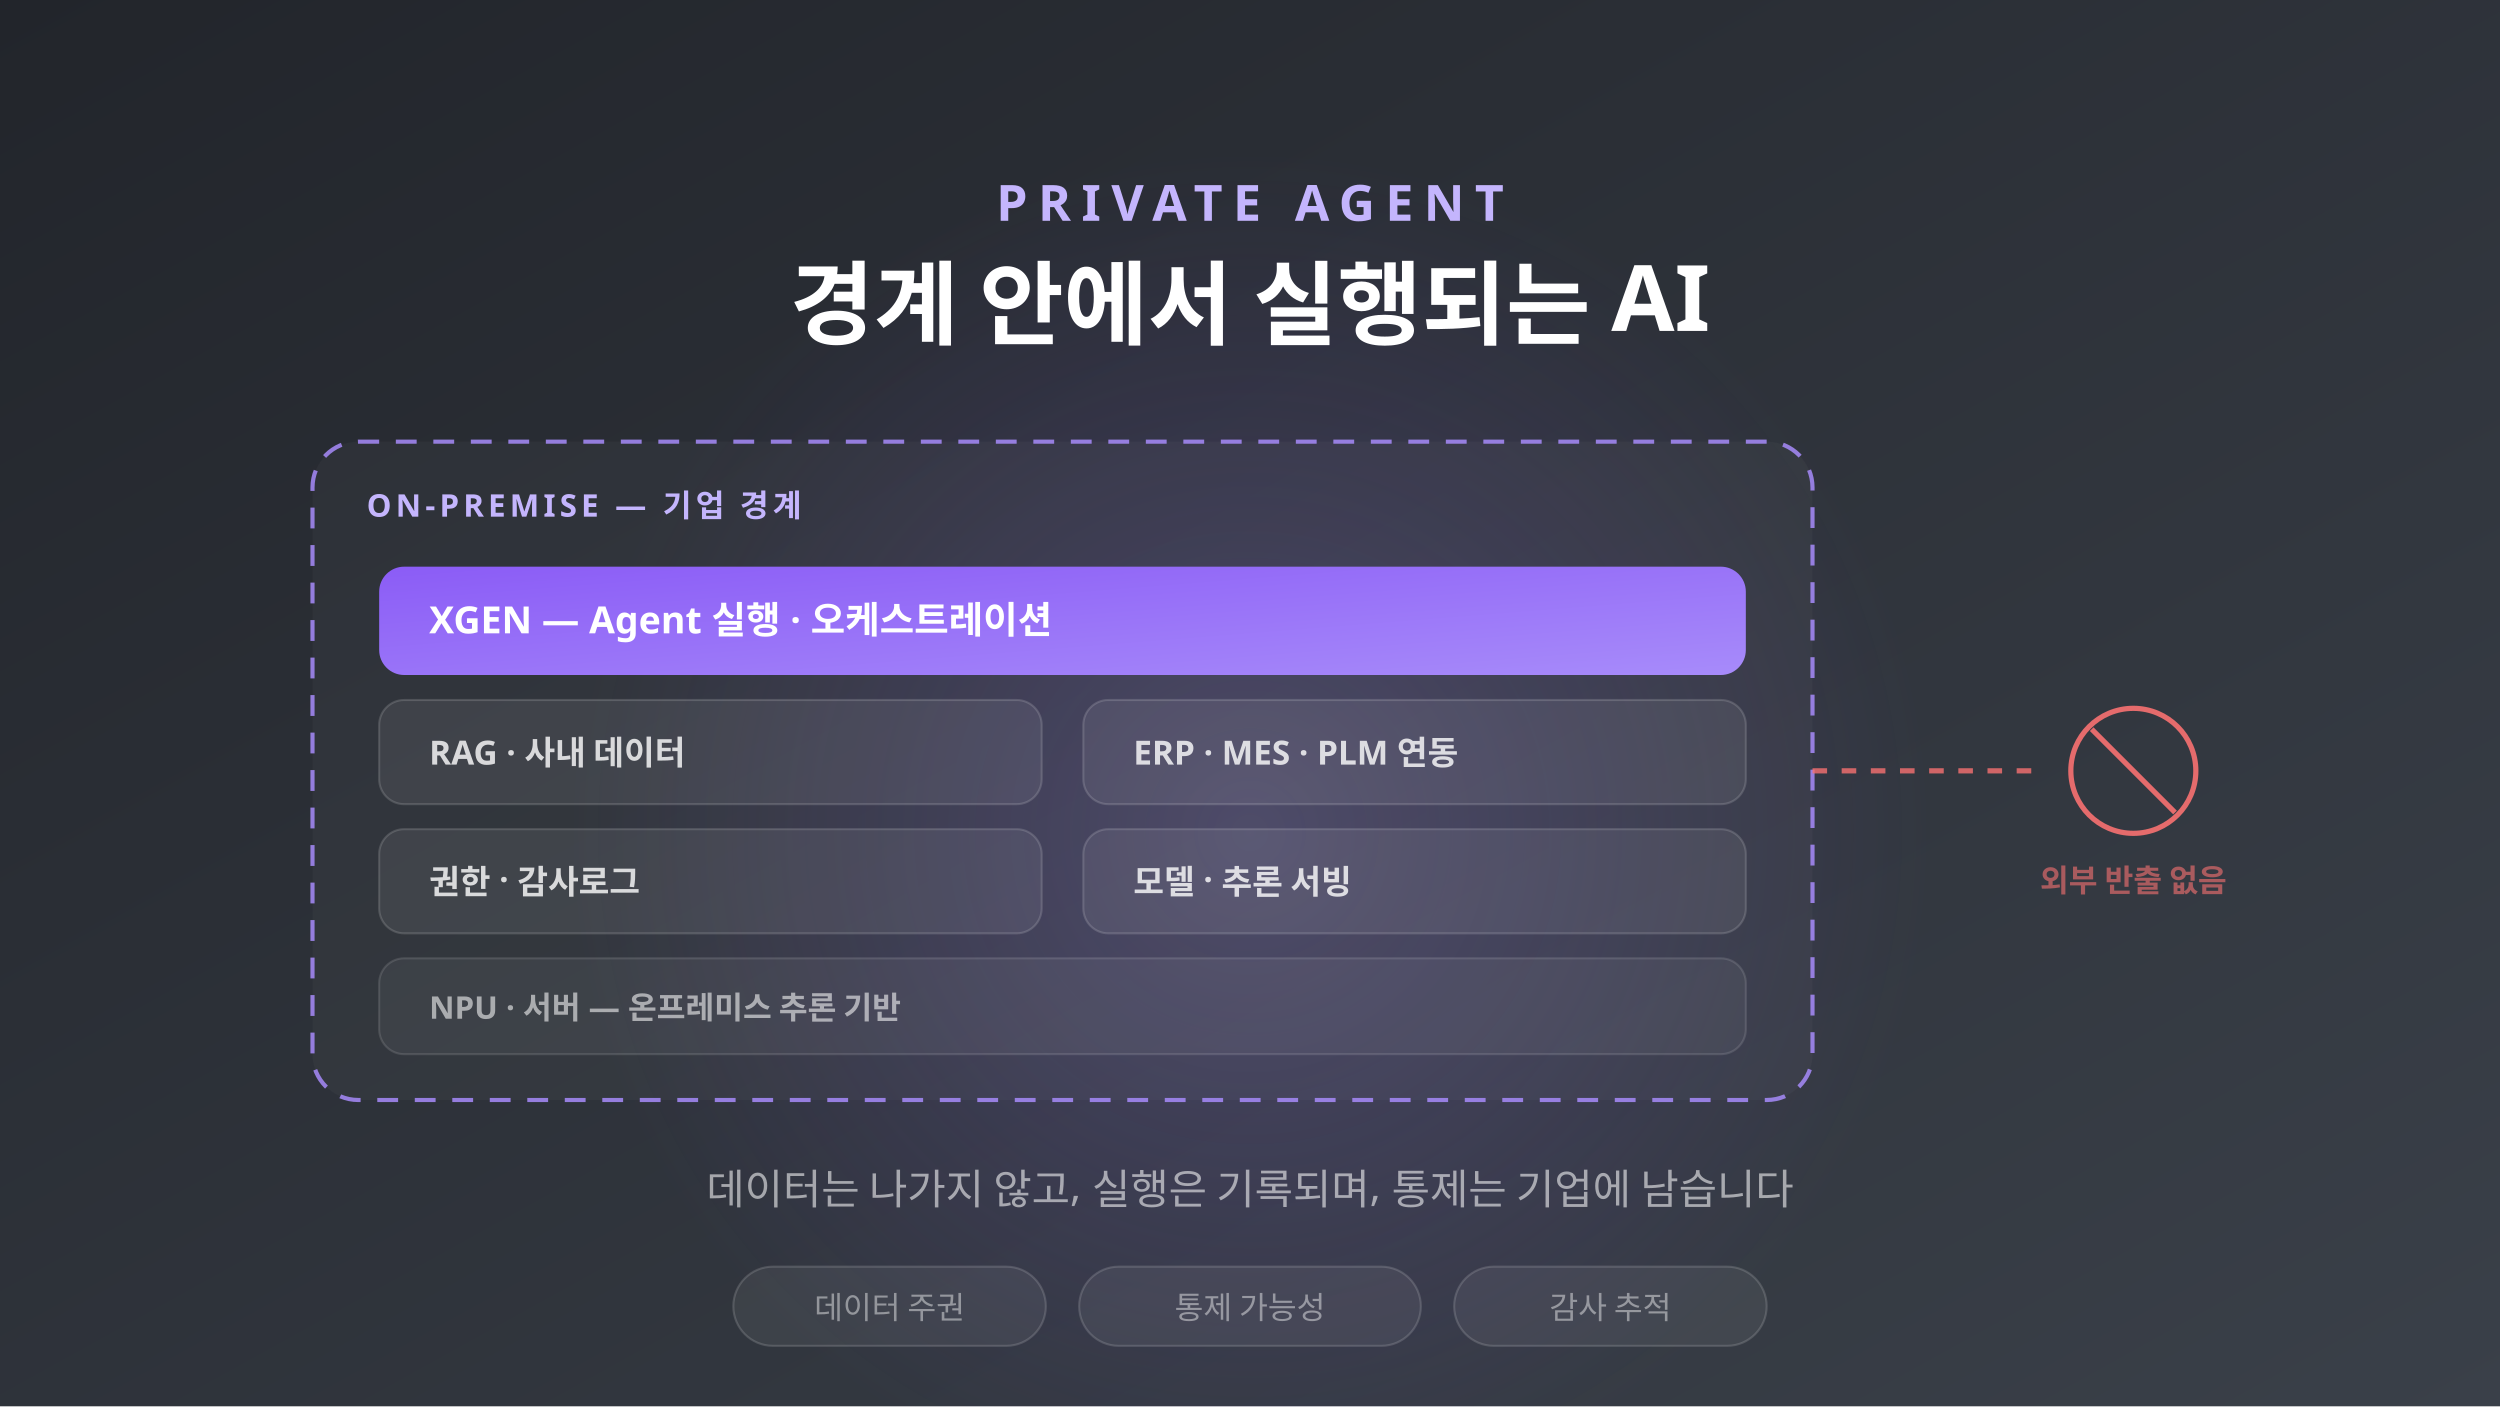
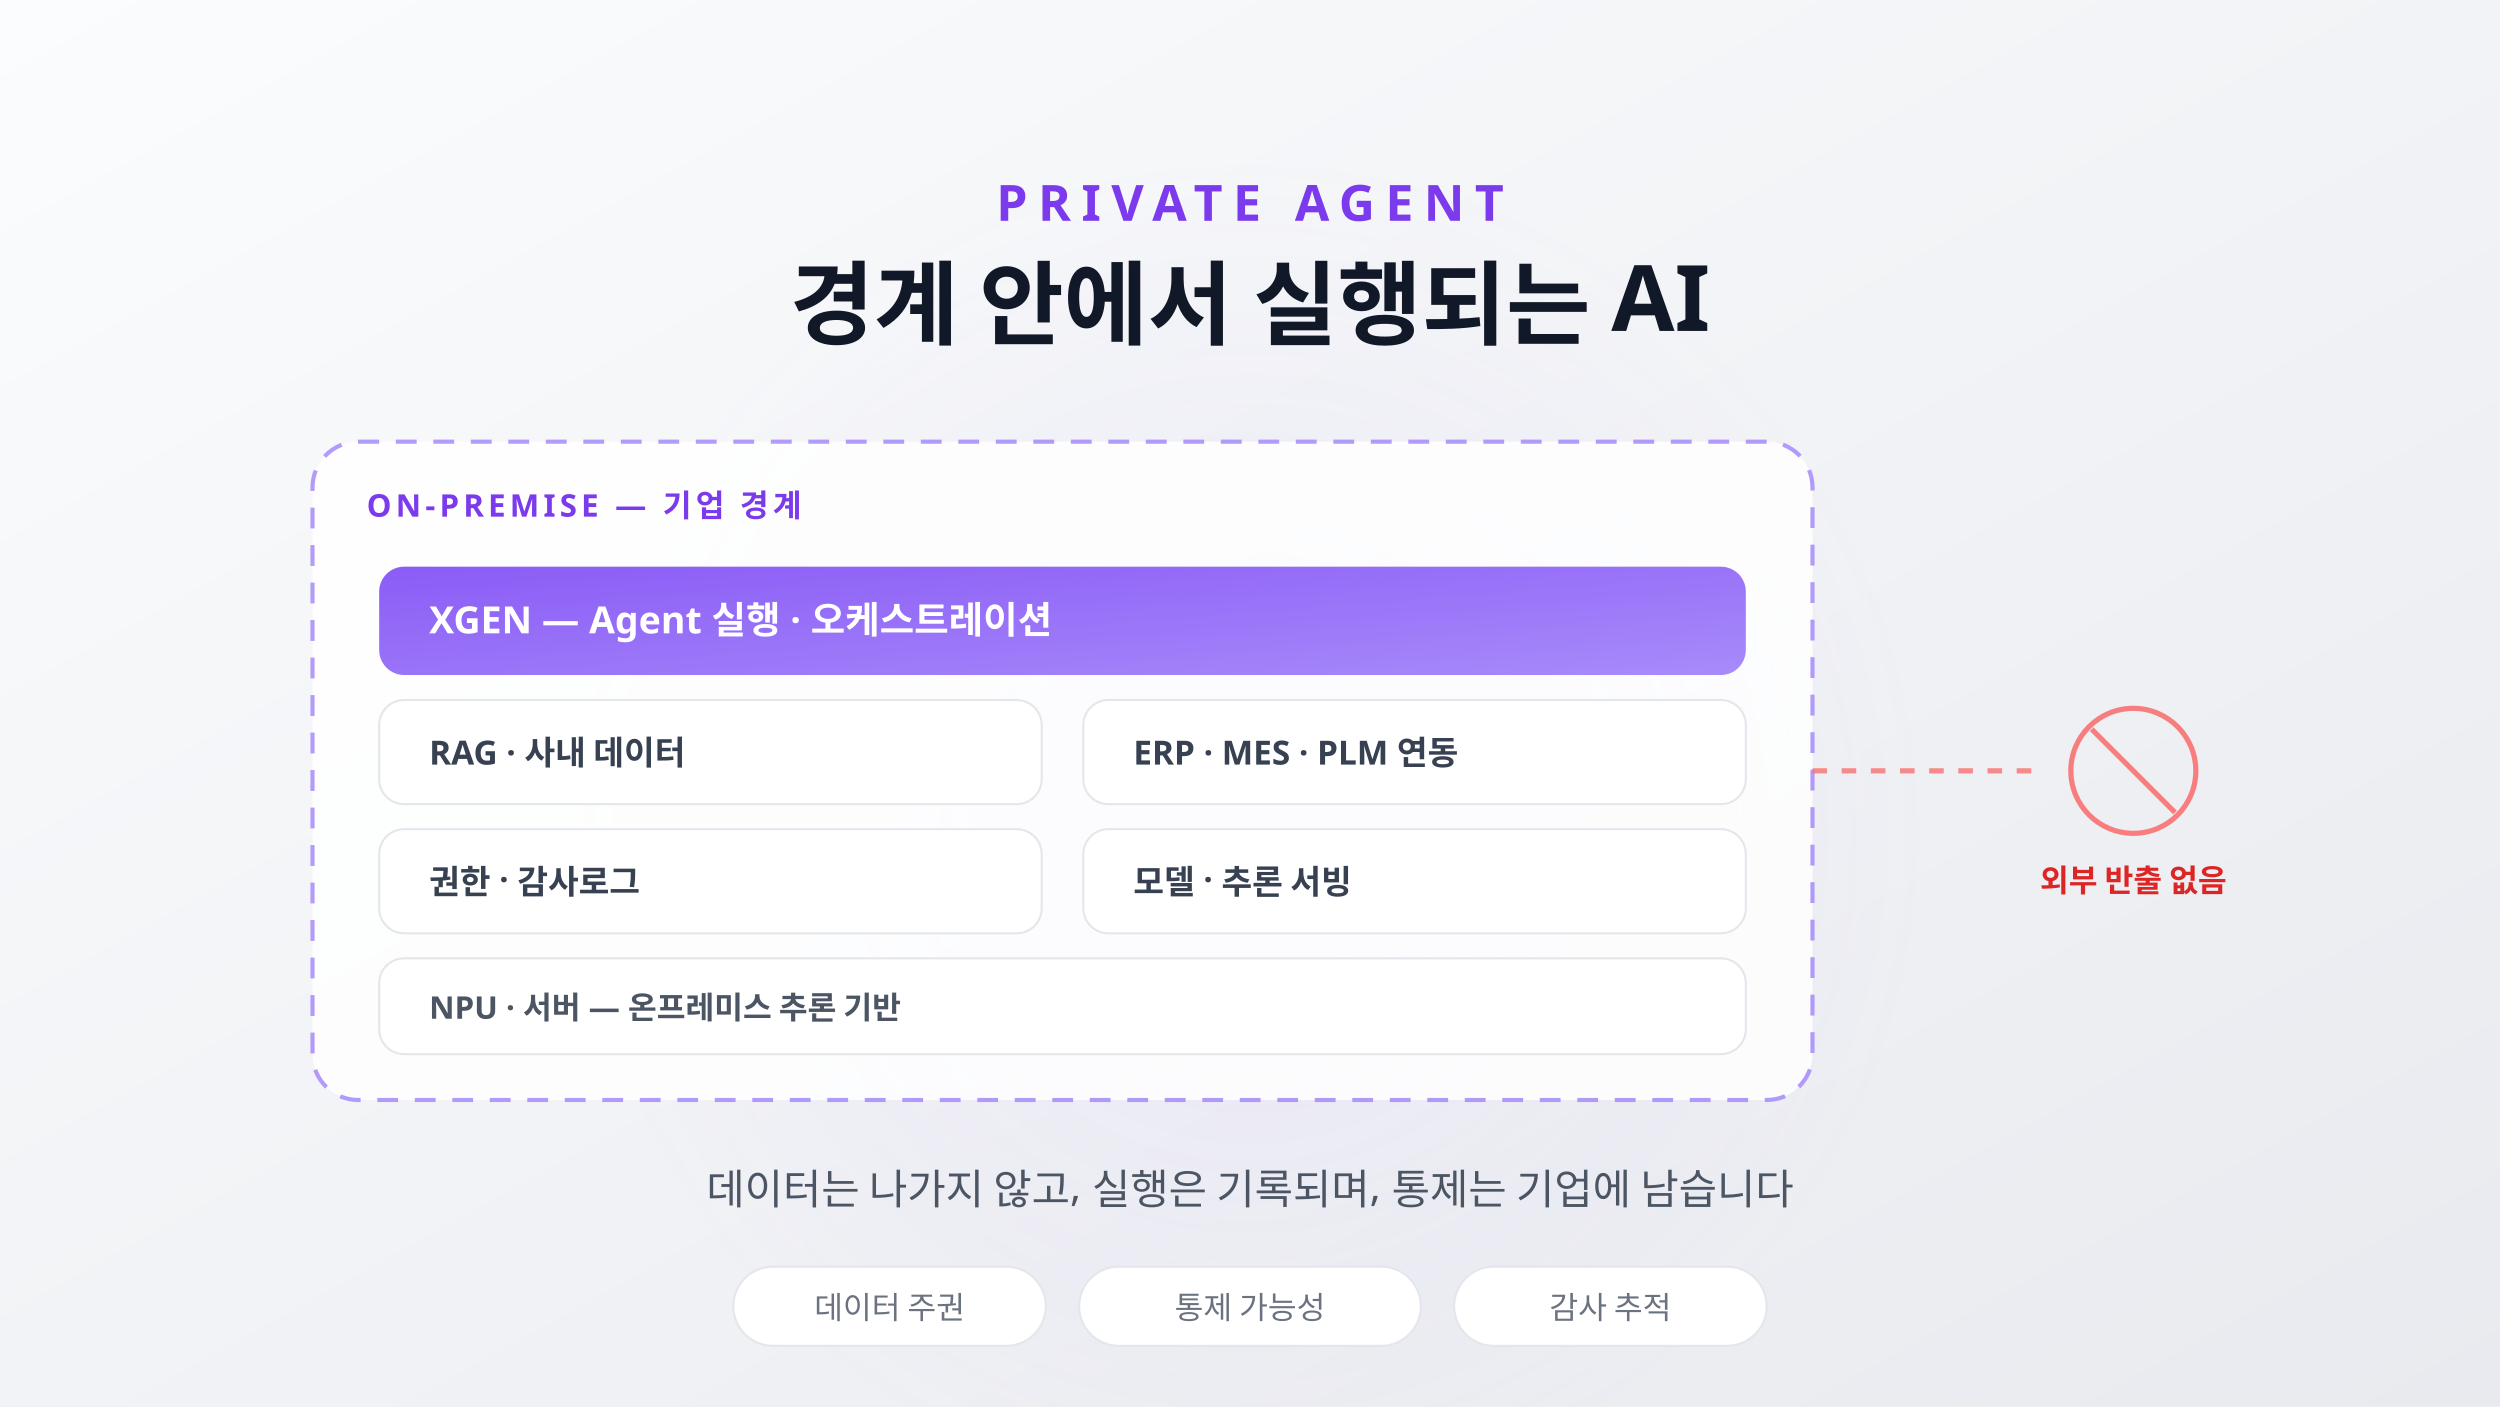
<svg xmlns="http://www.w3.org/2000/svg" viewBox="0 0 1200 675" role="img" aria-label="온프레미스 AI Agent — 기업 경계 안에서 실행되고 감사되는 XGEN 운영 계층">
  <defs>
    <linearGradient id="bg" x1="0" y1="0" x2="1" y2="1">
-       <stop offset="0" stop-color="#22252b" />
-       <stop offset="1" stop-color="#3a4049" />
+       <stop offset="0" stop-color="#fbfcfd" />
+       <stop offset="1" stop-color="#e8eaef" />
    </linearGradient>
    <linearGradient id="brand" x1="0" y1="0" x2="1" y2="1">
      <stop offset="0" stop-color="#8b5cf6" />
      <stop offset="1" stop-color="#a78bfa" />
    </linearGradient>
    <radialGradient id="glow" cx="50%" cy="50%" r="50%">
-       <stop offset="0" stop-color="#a78bfa" stop-opacity="0.22" />
-       <stop offset="1" stop-color="#8b5cf6" stop-opacity="0" />
+       <stop offset="0" stop-color="#a78bfa" stop-opacity="0.09" />
+       <stop offset="1" stop-color="#a78bfa" stop-opacity="0" />
    </radialGradient>
  </defs>
  <rect width="1200" height="675" fill="url(#bg)" />
  <circle cx="600" cy="400" r="330" fill="url(#glow)" />
-   <text x="600" y="106" text-anchor="middle" font-family="Pretendard,'Pretendard Variable','Malgun Gothic','Apple SD Gothic Neo','Noto Sans KR',sans-serif" font-size="24" font-weight="600" fill="#c4b5fd" letter-spacing="5">PRIVATE AGENT</text>
-   <text x="600" y="162" text-anchor="middle" font-family="Pretendard,'Pretendard Variable','Malgun Gothic','Apple SD Gothic Neo','Noto Sans KR',sans-serif" font-size="44" font-weight="700" fill="#ffffff">경계 안에서 실행되는 AI</text>
-   <rect x="150" y="212" width="720" height="316" rx="22" fill="#ffffff08" stroke="#a78bfa" stroke-width="2" stroke-dasharray="10 8" opacity="0.85" />
-   <text x="176" y="248" font-family="Pretendard,'Pretendard Variable','Malgun Gothic','Apple SD Gothic Neo','Noto Sans KR',sans-serif" font-size="15" font-weight="700" fill="#c4b5fd" letter-spacing="2">ON-PREMISE — 기업 경계</text>
+   <text x="600" y="106" text-anchor="middle" font-family="Pretendard,'Pretendard Variable','Malgun Gothic','Apple SD Gothic Neo','Noto Sans KR',sans-serif" font-size="24" font-weight="600" fill="#7c3aed" letter-spacing="5">PRIVATE AGENT</text>
+   <text x="600" y="162" text-anchor="middle" font-family="Pretendard,'Pretendard Variable','Malgun Gothic','Apple SD Gothic Neo','Noto Sans KR',sans-serif" font-size="44" font-weight="700" fill="#111827">경계 안에서 실행되는 AI</text>
+   <rect x="150" y="212" width="720" height="316" rx="22" fill="#ffffff" stroke="#a78bfa" stroke-width="2" stroke-dasharray="10 8" opacity="0.85" />
+   <text x="176" y="248" font-family="Pretendard,'Pretendard Variable','Malgun Gothic','Apple SD Gothic Neo','Noto Sans KR',sans-serif" font-size="15" font-weight="700" fill="#7c3aed" letter-spacing="2">ON-PREMISE — 기업 경계</text>
  <g font-family="Pretendard,'Pretendard Variable','Malgun Gothic','Apple SD Gothic Neo','Noto Sans KR',sans-serif">
    <rect x="182" y="272" width="656" height="52" rx="12" fill="url(#brand)" />
    <text x="206" y="304" font-size="18" font-weight="700" fill="#ffffff">XGEN — Agent 실행 · 오케스트레이션</text>
-     <rect x="182" y="336" width="318" height="50" rx="12" fill="#ffffff12" stroke="#ffffff26" />
-     <text x="206" y="367" font-size="16" font-weight="600" fill="#ffffffcc">RAG · 사내 데이터</text>
-     <rect x="520" y="336" width="318" height="50" rx="12" fill="#ffffff12" stroke="#ffffff26" />
-     <text x="544" y="367" font-size="16" font-weight="600" fill="#ffffffcc">ERP · MES · PLM 연동</text>
-     <rect x="182" y="398" width="318" height="50" rx="12" fill="#ffffff12" stroke="#ffffff26" />
-     <text x="206" y="429" font-size="16" font-weight="600" fill="#ffffffcc">권한 · 감사로그</text>
-     <rect x="520" y="398" width="318" height="50" rx="12" fill="#ffffff12" stroke="#ffffff26" />
-     <text x="544" y="429" font-size="16" font-weight="600" fill="#ffffffcc">모델 · 추론 서빙</text>
-     <rect x="182" y="460" width="656" height="46" rx="12" fill="#ffffff0d" stroke="#ffffff1f" />
-     <text x="206" y="489" font-size="15" font-weight="600" fill="#ffffff8f">NPU · 서버 — 온프레미스 추론 기반</text>
+     <rect x="182" y="336" width="318" height="50" rx="12" fill="#ffffff" stroke="#e3e6eb" />
+     <text x="206" y="367" font-size="16" font-weight="600" fill="#374151">RAG · 사내 데이터</text>
+     <rect x="520" y="336" width="318" height="50" rx="12" fill="#ffffff" stroke="#e3e6eb" />
+     <text x="544" y="367" font-size="16" font-weight="600" fill="#374151">ERP · MES · PLM 연동</text>
+     <rect x="182" y="398" width="318" height="50" rx="12" fill="#ffffff" stroke="#e3e6eb" />
+     <text x="206" y="429" font-size="16" font-weight="600" fill="#374151">권한 · 감사로그</text>
+     <rect x="520" y="398" width="318" height="50" rx="12" fill="#ffffff" stroke="#e3e6eb" />
+     <text x="544" y="429" font-size="16" font-weight="600" fill="#374151">모델 · 추론 서빙</text>
+     <rect x="182" y="460" width="656" height="46" rx="12" fill="#ffffff" stroke="#e3e6eb" />
+     <text x="206" y="489" font-size="15" font-weight="600" fill="#4b5563">NPU · 서버 — 온프레미스 추론 기반</text>
  </g>
  <g>
    <line x1="870" y1="370" x2="978" y2="370" stroke="#f87171" stroke-width="2.5" stroke-dasharray="7 7" opacity="0.8" />
    <circle cx="1024" cy="370" r="30" fill="none" stroke="#f87171" stroke-width="2.5" opacity="0.9" />
    <line x1="1004" y1="350" x2="1044" y2="390" stroke="#f87171" stroke-width="2.5" opacity="0.9" />
-     <text x="1024" y="428" text-anchor="middle" font-family="Pretendard,'Pretendard Variable','Malgun Gothic','Apple SD Gothic Neo','Noto Sans KR',sans-serif" font-size="15" font-weight="600" fill="#f8717199">외부 반출 없음</text>
+     <text x="1024" y="428" text-anchor="middle" font-family="Pretendard,'Pretendard Variable','Malgun Gothic','Apple SD Gothic Neo','Noto Sans KR',sans-serif" font-size="15" font-weight="600" fill="#dc2626">외부 반출 없음</text>
  </g>
-   <text x="600" y="578" text-anchor="middle" font-family="Pretendard,'Pretendard Variable','Malgun Gothic','Apple SD Gothic Neo','Noto Sans KR',sans-serif" font-size="20" fill="#ffffff8f">데이터는 나가지 않고, 실행은 기록되며, 통제는 기업에 남습니다</text>
-   <g font-family="Pretendard,'Pretendard Variable','Malgun Gothic','Apple SD Gothic Neo','Noto Sans KR',sans-serif" font-size="15" fill="#ffffff70">
-     <rect x="352" y="608" width="150" height="38" rx="19" fill="#ffffff0f" stroke="#ffffff26" />
+   <text x="600" y="578" text-anchor="middle" font-family="Pretendard,'Pretendard Variable','Malgun Gothic','Apple SD Gothic Neo','Noto Sans KR',sans-serif" font-size="20" fill="#4b5563">데이터는 나가지 않고, 실행은 기록되며, 통제는 기업에 남습니다</text>
+   <g font-family="Pretendard,'Pretendard Variable','Malgun Gothic','Apple SD Gothic Neo','Noto Sans KR',sans-serif" font-size="15" fill="#6b7280">
+     <rect x="352" y="608" width="150" height="38" rx="19" fill="#ffffff" stroke="#e3e6eb" />
    <text x="427" y="633" text-anchor="middle">데이터 주권</text>
-     <rect x="518" y="608" width="164" height="38" rx="19" fill="#ffffff0f" stroke="#ffffff26" />
+     <rect x="518" y="608" width="164" height="38" rx="19" fill="#ffffff" stroke="#e3e6eb" />
    <text x="600" y="633" text-anchor="middle">통제 가능성</text>
-     <rect x="698" y="608" width="150" height="38" rx="19" fill="#ffffff0f" stroke="#ffffff26" />
+     <rect x="698" y="608" width="150" height="38" rx="19" fill="#ffffff" stroke="#e3e6eb" />
    <text x="773" y="633" text-anchor="middle">감사 추적</text>
  </g>
</svg>
